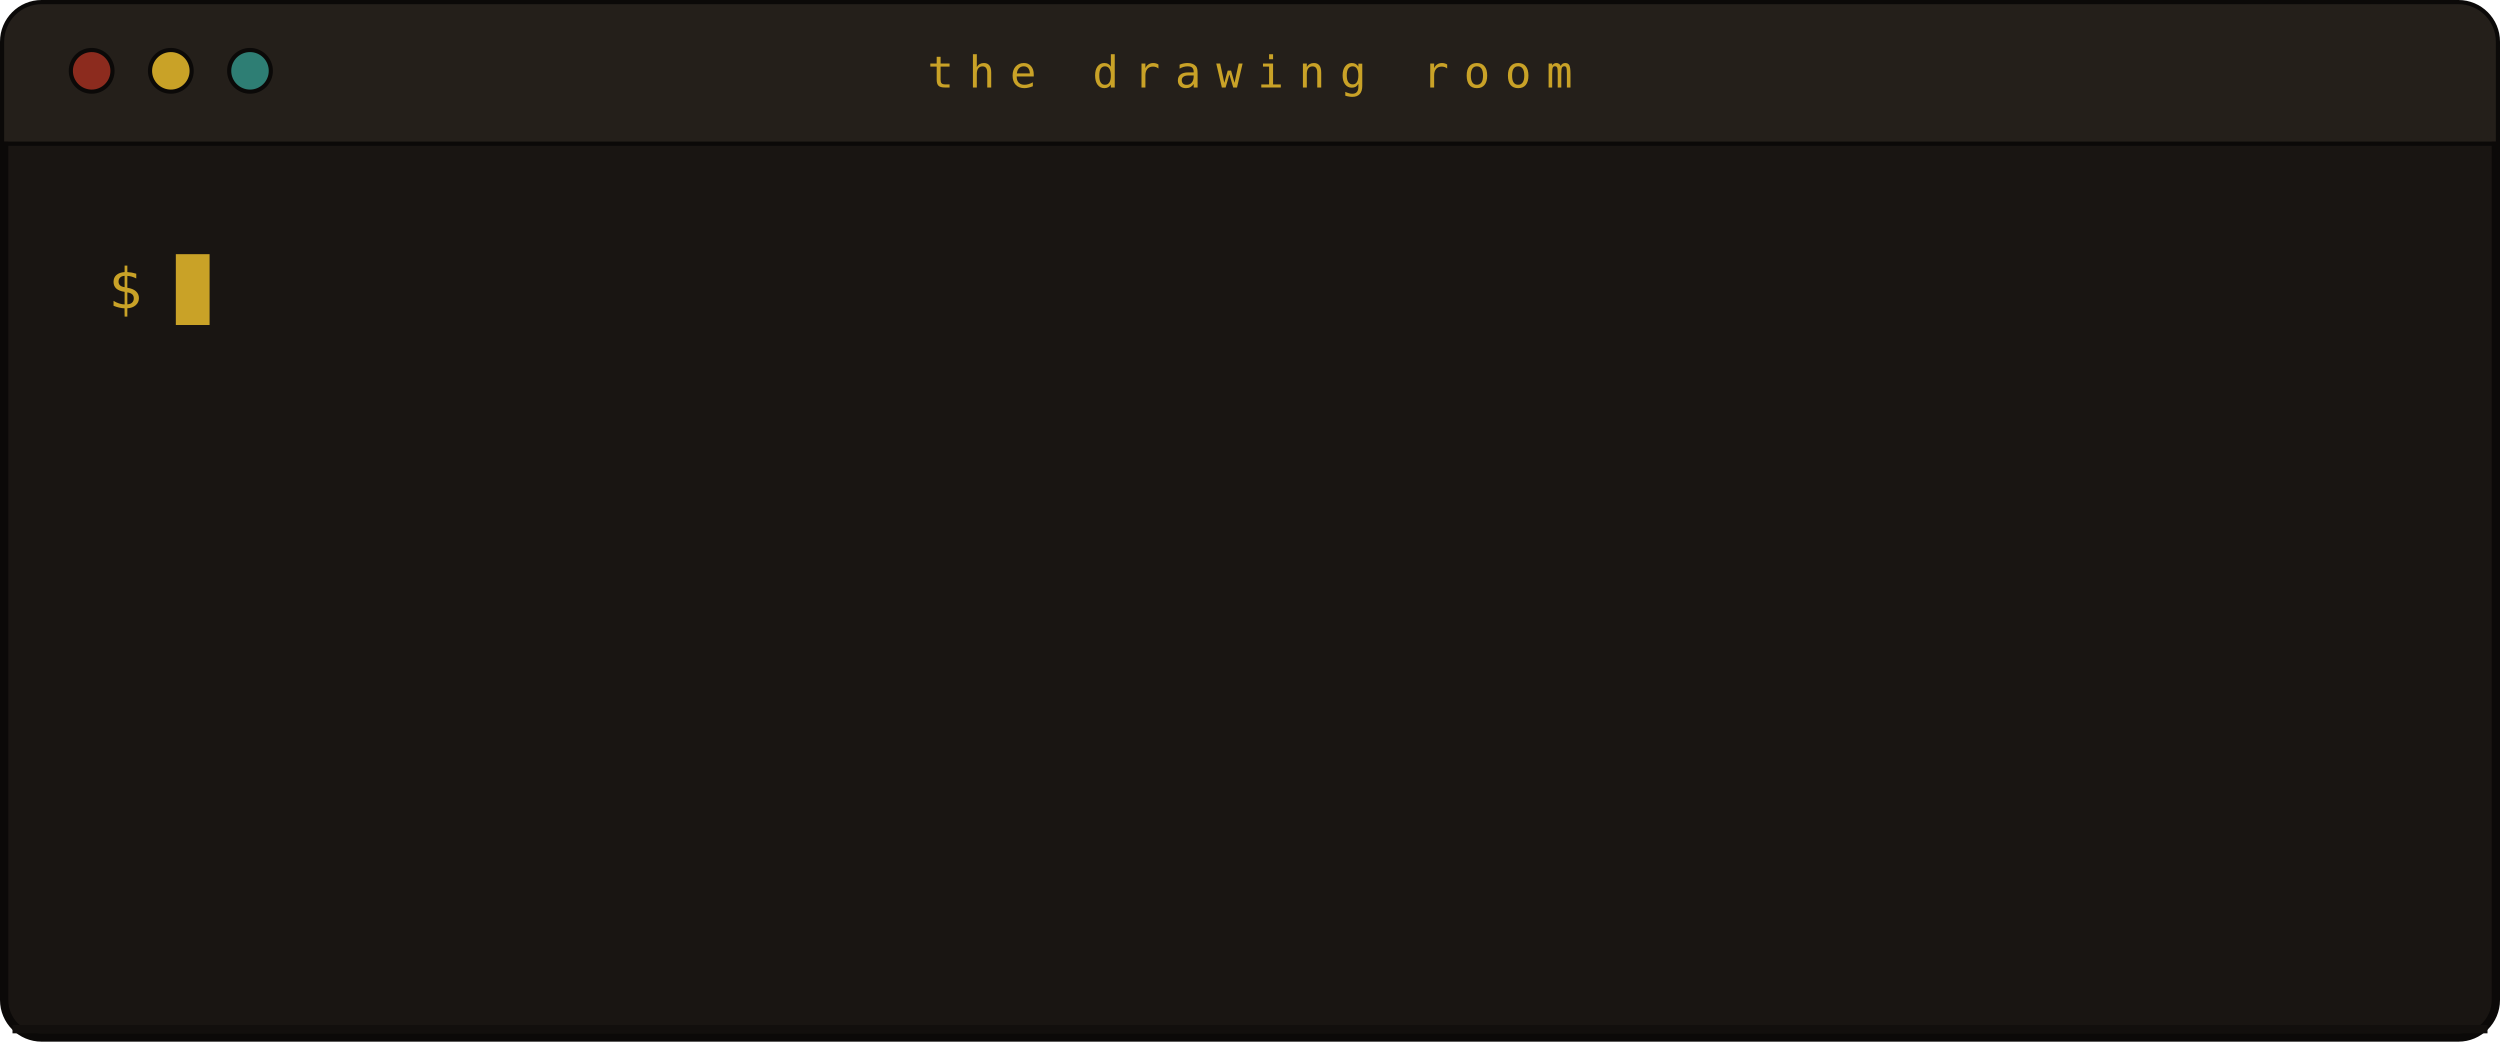
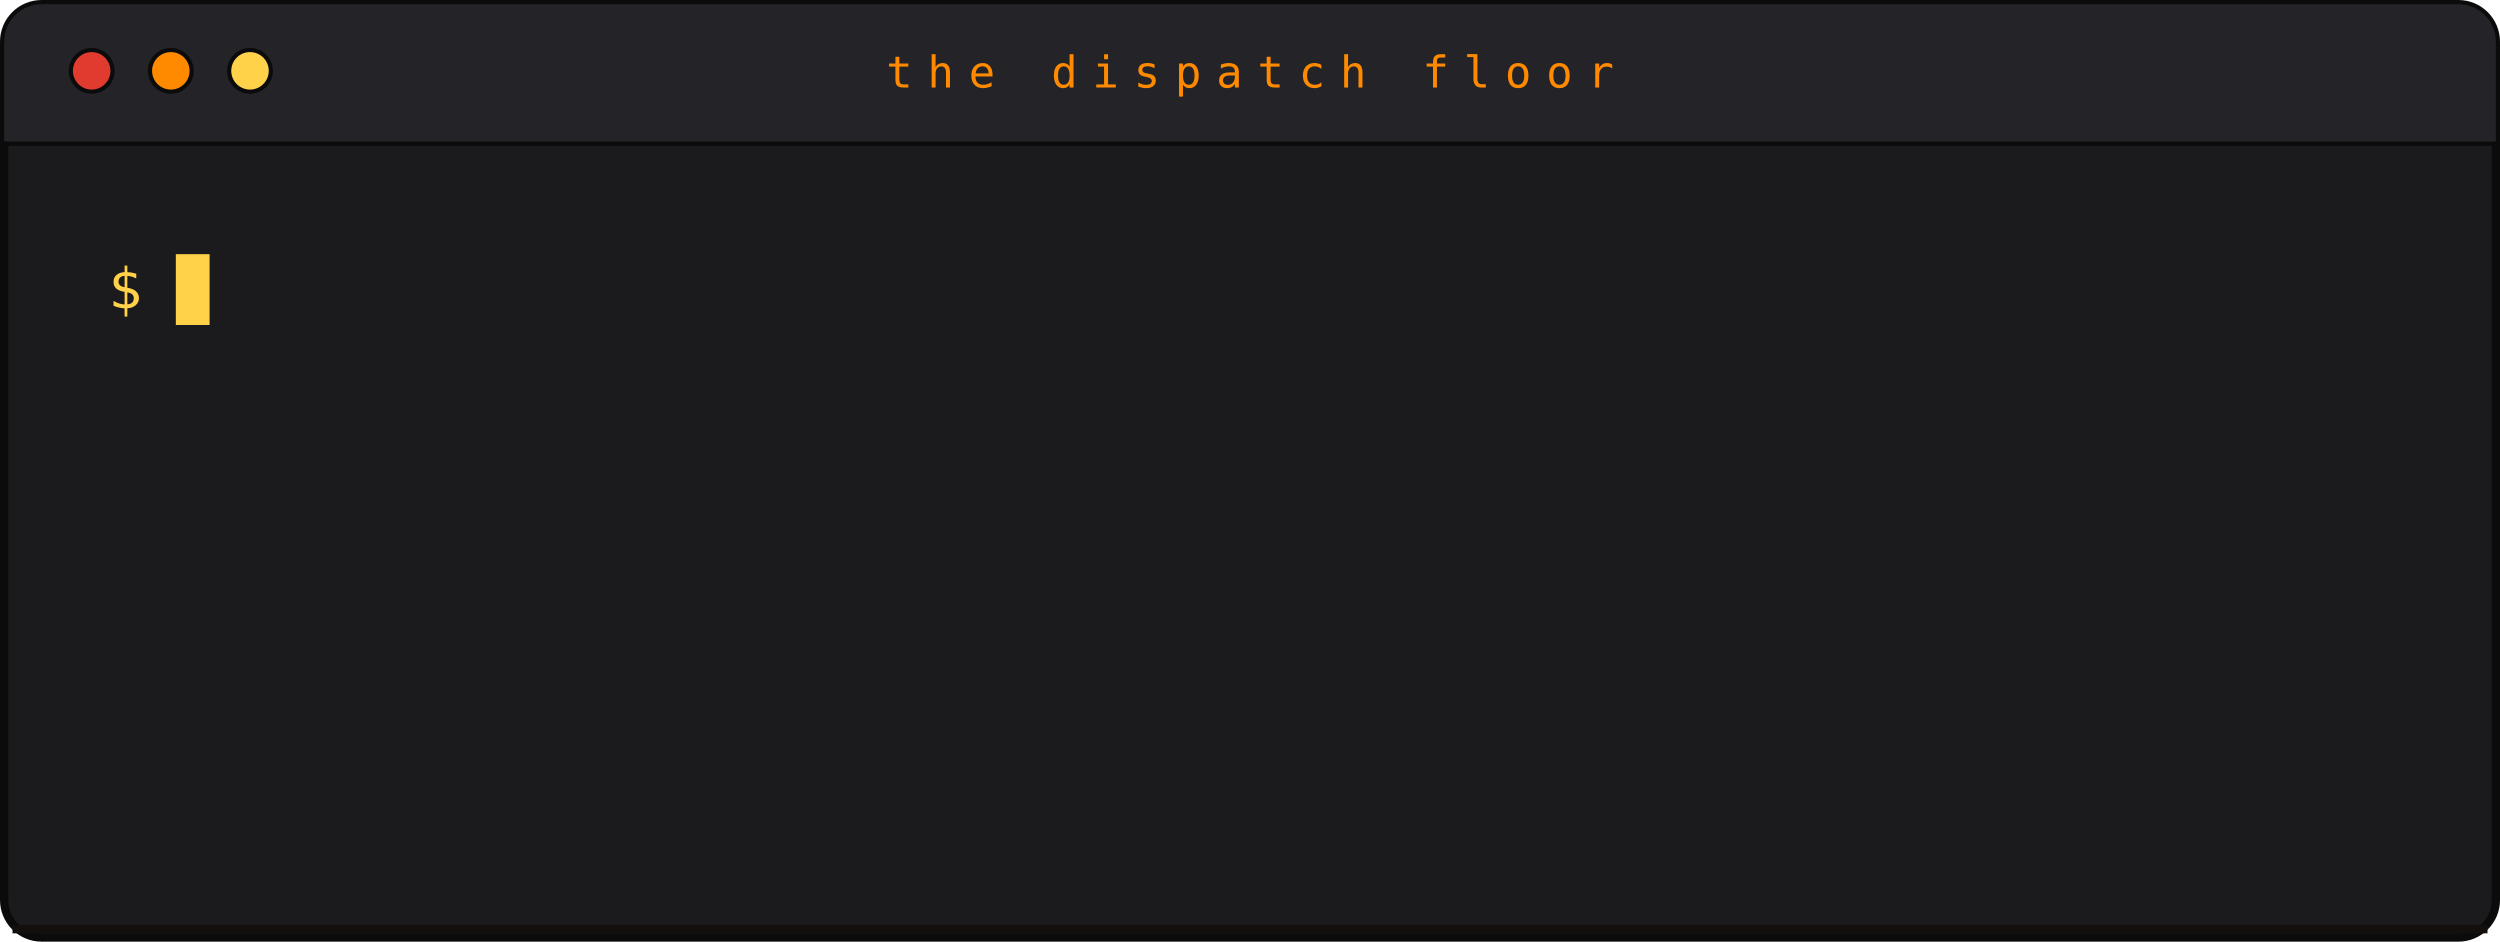
- <svg xmlns="http://www.w3.org/2000/svg" width="600" height="250" viewBox="0 0 600 250" role="img" aria-label="$ fix the flaky login test and add dark mode → the chef is on it → inspector from another kitchen assigned Both landed. Suite green (9/9). The register has the receipts. $">
-   <rect x="1" y="1" width="598" height="248" rx="9" fill="#191512" stroke="#0B0908" stroke-width="2" />
-   <path d="M1 10 a9 9 0 0 1 9 -9 h580 a9 9 0 0 1 9 9 v24 h-598 Z" fill="#241F1A" />
-   <rect x="1" y="34" width="598" height="1" fill="#0B0908" />
-   <circle cx="22" cy="17" r="5" fill="#8C2B1E" stroke="#0B0908" stroke-width="1" />
-   <circle cx="41" cy="17" r="5" fill="#C9A227" stroke="#0B0908" stroke-width="1" />
-   <circle cx="60" cy="17" r="5" fill="#2E7E74" stroke="#0B0908" stroke-width="1" />
-   <g font-family="ui-monospace, SFMono-Regular, 'SF Mono', Menlo, Consolas, 'DejaVu Sans Mono', 'Liberation Mono', monospace" font-size="10.5" fill="#C9A227">
-     <text x="222.6" y="21">t</text>
-     <text x="232.5" y="21">h</text>
-     <text x="242.4" y="21">e</text>
-     <text x="262.2" y="21">d</text>
-     <text x="272.1" y="21">r</text>
-     <text x="282" y="21">a</text>
-     <text x="291.9" y="21">w</text>
-     <text x="301.8" y="21">i</text>
-     <text x="311.7" y="21">n</text>
-     <text x="321.6" y="21">g</text>
-     <text x="341.4" y="21">r</text>
-     <text x="351.3" y="21">o</text>
+ <svg xmlns="http://www.w3.org/2000/svg" width="600" height="226" viewBox="0 0 600 226" role="img" aria-label="$ fix the flaky login test and add dark mode → the build construct is on it · rival-make auditor assigned Both landed. Suite green (9/9). The trace has the receipts. $">
+   <rect x="1" y="1" width="598" height="224" rx="9" fill="#1B1B1E" stroke="#0B0B0C" stroke-width="2" />
+   <path d="M1 10 a9 9 0 0 1 9 -9 h580 a9 9 0 0 1 9 9 v24 h-598 Z" fill="#242428" />
+   <rect x="1" y="34" width="598" height="1" fill="#0B0B0C" />
+   <circle cx="22" cy="17" r="5" fill="#E13B2F" stroke="#0B0B0C" stroke-width="1" />
+   <circle cx="41" cy="17" r="5" fill="#FF8A00" stroke="#0B0B0C" stroke-width="1" />
+   <circle cx="60" cy="17" r="5" fill="#FFD24A" stroke="#0B0B0C" stroke-width="1" />
+   <g font-family="ui-monospace, SFMono-Regular, 'SF Mono', Menlo, Consolas, 'DejaVu Sans Mono', 'Liberation Mono', monospace" font-size="10.5" fill="#FF8A00">
+     <text x="212.7" y="21">t</text>
+     <text x="222.6" y="21">h</text>
+     <text x="232.5" y="21">e</text>
+     <text x="252.3" y="21">d</text>
+     <text x="262.2" y="21">i</text>
+     <text x="272.1" y="21">s</text>
+     <text x="282" y="21">p</text>
+     <text x="291.9" y="21">a</text>
+     <text x="301.8" y="21">t</text>
+     <text x="311.7" y="21">c</text>
+     <text x="321.6" y="21">h</text>
+     <text x="341.4" y="21">f</text>
+     <text x="351.3" y="21">l</text>
    <text x="361.2" y="21">o</text>
-     <text x="371.1" y="21">m</text>
+     <text x="371.1" y="21">o</text>
+     <text x="381" y="21">r</text>
  </g>
-   <rect x="3" y="246" width="594" height="2" fill="#120F0D" />
+   <rect x="3" y="222" width="594" height="2" fill="#120F0D" />
  <defs>
    <clipPath id="tw1">
      <rect x="42.2" y="58" height="24" width="0">
-         <animate attributeName="width" dur="7.8s" repeatCount="indefinite" calcMode="discrete" values="0;8.1;16.2;24.3;32.4;40.5;48.6;56.7;64.8;72.9;81;89.1;97.2;105.3;113.4;121.5;129.6;137.7;145.8;153.9;162;170.1;178.2;186.3;194.4;202.5;210.6;218.7;226.8;234.9;243;251.1;259.2;267.3;275.4;283.5;291.6;299.7;307.8;315.9;324;332.1;340.2;0" keyTimes="0;0.05;0.05;0.06;0.07;0.07;0.08;0.08;0.09;0.1;0.1;0.11;0.11;0.12;0.13;0.13;0.14;0.14;0.15;0.15;0.16;0.16;0.17;0.17;0.17;0.18;0.19;0.19;0.2;0.21;0.21;0.22;0.22;0.23;0.23;0.24;0.24;0.25;0.26;0.26;0.27;0.27;0.28;1" />
+         <animate attributeName="width" dur="7.55s" repeatCount="indefinite" calcMode="discrete" values="0;8.1;16.2;24.3;32.4;40.5;48.6;56.7;64.8;72.9;81;89.1;97.2;105.3;113.4;121.5;129.6;137.7;145.8;153.9;162;170.1;178.2;186.3;194.4;202.5;210.6;218.7;226.8;234.9;243;251.1;259.2;267.3;275.4;283.5;291.6;299.7;307.8;315.9;324;332.1;340.2;0" keyTimes="0;0.05;0.06;0.06;0.07;0.08;0.08;0.08;0.09;0.1;0.1;0.11;0.12;0.12;0.13;0.14;0.14;0.15;0.15;0.16;0.17;0.17;0.17;0.18;0.18;0.19;0.19;0.2;0.2;0.21;0.22;0.22;0.23;0.24;0.24;0.25;0.25;0.26;0.27;0.27;0.28;0.28;0.28;1" />
      </rect>
    </clipPath>
  </defs>
  <g font-family="ui-monospace, SFMono-Regular, 'SF Mono', Menlo, Consolas, 'DejaVu Sans Mono', 'Liberation Mono', monospace" font-size="13.5" xml:space="preserve">
    <g>
-       <g fill="#C9A227">
+       <g fill="#FFD24A">
        <text x="26" y="74">$</text>
      </g>
    </g>
    <g clip-path="url(#tw1)">
-       <g fill="#F2E9D8">
+       <g fill="#F0E9DC">
        <text x="42.2" y="74">f</text>
        <text x="50.3" y="74">i</text>
        <text x="58.4" y="74">x</text>
        <text x="74.6" y="74">t</text>
        <text x="82.7" y="74">h</text>
        <text x="90.8" y="74">e</text>
        <text x="107" y="74">f</text>
        <text x="115.1" y="74">l</text>
        <text x="123.2" y="74">a</text>
        <text x="131.3" y="74">k</text>
        <text x="139.4" y="74">y</text>
        <text x="155.6" y="74">l</text>
        <text x="163.7" y="74">o</text>
        <text x="171.8" y="74">g</text>
        <text x="179.9" y="74">i</text>
        <text x="188" y="74">n</text>
        <text x="204.2" y="74">t</text>
        <text x="212.3" y="74">e</text>
        <text x="220.4" y="74">s</text>
        <text x="228.5" y="74">t</text>
        <text x="244.7" y="74">a</text>
        <text x="252.8" y="74">n</text>
        <text x="260.9" y="74">d</text>
        <text x="277.1" y="74">a</text>
        <text x="285.2" y="74">d</text>
        <text x="293.3" y="74">d</text>
        <text x="309.5" y="74">d</text>
        <text x="317.6" y="74">a</text>
        <text x="325.7" y="74">r</text>
        <text x="333.8" y="74">k</text>
        <text x="350" y="74">m</text>
        <text x="358.1" y="74">o</text>
        <text x="366.2" y="74">d</text>
        <text x="374.3" y="74">e</text>
      </g>
    </g>
    <g opacity="0">
-       <g fill="#2E7E74">
+       <g fill="#FFD24A">
        <text x="42.2" y="122">→</text>
      </g>
-       <g fill="#7A736A">
+       <g fill="#6E6860">
        <text x="58.4" y="122">t</text>
        <text x="66.5" y="122">h</text>
        <text x="74.6" y="122">e</text>
-         <text x="90.8" y="122">c</text>
-         <text x="98.9" y="122">h</text>
-         <text x="107" y="122">e</text>
-         <text x="115.1" y="122">f</text>
-         <text x="131.3" y="122">i</text>
-         <text x="139.4" y="122">s</text>
-         <text x="155.6" y="122">o</text>
-         <text x="163.7" y="122">n</text>
-         <text x="179.9" y="122">i</text>
-         <text x="188" y="122">t</text>
-       </g>
-       <animate attributeName="opacity" dur="7.8s" repeatCount="indefinite" calcMode="discrete" values="0;1;0" keyTimes="0;0.35;0.999" />
+         <text x="90.8" y="122">b</text>
+         <text x="98.9" y="122">u</text>
+         <text x="107" y="122">i</text>
+         <text x="115.1" y="122">l</text>
+         <text x="123.2" y="122">d</text>
+         <text x="139.4" y="122">c</text>
+         <text x="147.5" y="122">o</text>
+         <text x="155.6" y="122">n</text>
+         <text x="163.7" y="122">s</text>
+         <text x="171.8" y="122">t</text>
+         <text x="179.9" y="122">r</text>
+         <text x="188" y="122">u</text>
+         <text x="196.1" y="122">c</text>
+         <text x="204.2" y="122">t</text>
+         <text x="220.4" y="122">i</text>
+         <text x="228.5" y="122">s</text>
+         <text x="244.7" y="122">o</text>
+         <text x="252.8" y="122">n</text>
+         <text x="269" y="122">i</text>
+         <text x="277.1" y="122">t</text>
+         <text x="293.3" y="122">·</text>
+         <text x="309.5" y="122">r</text>
+         <text x="317.6" y="122">i</text>
+         <text x="325.7" y="122">v</text>
+         <text x="333.8" y="122">a</text>
+         <text x="341.9" y="122">l</text>
+         <text x="350" y="122">-</text>
+         <text x="358.1" y="122">m</text>
+         <text x="366.2" y="122">a</text>
+         <text x="374.3" y="122">k</text>
+         <text x="382.4" y="122">e</text>
+         <text x="398.6" y="122">a</text>
+         <text x="406.7" y="122">u</text>
+         <text x="414.8" y="122">d</text>
+         <text x="422.9" y="122">i</text>
+         <text x="431" y="122">t</text>
+         <text x="439.1" y="122">o</text>
+         <text x="447.2" y="122">r</text>
+         <text x="463.4" y="122">a</text>
+         <text x="471.5" y="122">s</text>
+         <text x="479.6" y="122">s</text>
+         <text x="487.7" y="122">i</text>
+         <text x="495.8" y="122">g</text>
+         <text x="503.9" y="122">n</text>
+         <text x="512" y="122">e</text>
+         <text x="520.1" y="122">d</text>
+       </g>
+       <animate attributeName="opacity" dur="7.55s" repeatCount="indefinite" calcMode="discrete" values="0;1;0" keyTimes="0;0.36;0.999" />
    </g>
    <g opacity="0">
-       <g fill="#2E7E74">
-         <text x="42.2" y="146">→</text>
-       </g>
-       <g fill="#7A736A">
-         <text x="58.4" y="146">i</text>
-         <text x="66.5" y="146">n</text>
-         <text x="74.6" y="146">s</text>
-         <text x="82.7" y="146">p</text>
-         <text x="90.8" y="146">e</text>
-         <text x="98.9" y="146">c</text>
-         <text x="107" y="146">t</text>
-         <text x="115.1" y="146">o</text>
-         <text x="123.2" y="146">r</text>
-         <text x="139.4" y="146">f</text>
-         <text x="147.5" y="146">r</text>
-         <text x="155.6" y="146">o</text>
-         <text x="163.7" y="146">m</text>
-         <text x="179.9" y="146">a</text>
-         <text x="188" y="146">n</text>
-         <text x="196.1" y="146">o</text>
-         <text x="204.2" y="146">t</text>
-         <text x="212.3" y="146">h</text>
-         <text x="220.4" y="146">e</text>
-         <text x="228.5" y="146">r</text>
-         <text x="244.7" y="146">k</text>
-         <text x="252.8" y="146">i</text>
-         <text x="260.9" y="146">t</text>
-         <text x="269" y="146">c</text>
-         <text x="277.1" y="146">h</text>
-         <text x="285.2" y="146">e</text>
-         <text x="293.3" y="146">n</text>
-         <text x="309.5" y="146">a</text>
-         <text x="317.6" y="146">s</text>
-         <text x="325.7" y="146">s</text>
-         <text x="333.8" y="146">i</text>
-         <text x="341.9" y="146">g</text>
-         <text x="350" y="146">n</text>
-         <text x="358.1" y="146">e</text>
-         <text x="366.2" y="146">d</text>
-       </g>
-       <animate attributeName="opacity" dur="7.8s" repeatCount="indefinite" calcMode="discrete" values="0;1;0" keyTimes="0;0.39;0.999" />
+       <g fill="#F0E9DC">
+         <text x="26" y="170">B</text>
+         <text x="34.1" y="170">o</text>
+         <text x="42.2" y="170">t</text>
+         <text x="50.3" y="170">h</text>
+         <text x="66.5" y="170">l</text>
+         <text x="74.6" y="170">a</text>
+         <text x="82.7" y="170">n</text>
+         <text x="90.8" y="170">d</text>
+         <text x="98.9" y="170">e</text>
+         <text x="107" y="170">d</text>
+         <text x="115.1" y="170">.</text>
+         <text x="131.3" y="170">S</text>
+         <text x="139.4" y="170">u</text>
+         <text x="147.5" y="170">i</text>
+         <text x="155.6" y="170">t</text>
+         <text x="163.7" y="170">e</text>
+         <text x="179.9" y="170">g</text>
+         <text x="188" y="170">r</text>
+         <text x="196.1" y="170">e</text>
+         <text x="204.2" y="170">e</text>
+         <text x="212.3" y="170">n</text>
+       </g>
+       <g fill="#FFD24A">
+         <text x="228.5" y="170">(</text>
+         <text x="236.6" y="170">9</text>
+         <text x="244.7" y="170">/</text>
+         <text x="252.8" y="170">9</text>
+         <text x="260.9" y="170">)</text>
+       </g>
+       <g fill="#F0E9DC">
+         <text x="269" y="170">.</text>
+         <text x="285.2" y="170">T</text>
+         <text x="293.3" y="170">h</text>
+         <text x="301.4" y="170">e</text>
+         <text x="317.6" y="170">t</text>
+         <text x="325.7" y="170">r</text>
+         <text x="333.8" y="170">a</text>
+         <text x="341.9" y="170">c</text>
+         <text x="350" y="170">e</text>
+         <text x="366.2" y="170">h</text>
+         <text x="374.3" y="170">a</text>
+         <text x="382.4" y="170">s</text>
+         <text x="398.6" y="170">t</text>
+         <text x="406.7" y="170">h</text>
+         <text x="414.8" y="170">e</text>
+         <text x="431" y="170">r</text>
+         <text x="439.1" y="170">e</text>
+         <text x="447.2" y="170">c</text>
+         <text x="455.3" y="170">e</text>
+         <text x="463.4" y="170">i</text>
+         <text x="471.5" y="170">p</text>
+         <text x="479.6" y="170">t</text>
+         <text x="487.7" y="170">s</text>
+         <text x="495.8" y="170">.</text>
+       </g>
+       <animate attributeName="opacity" dur="7.55s" repeatCount="indefinite" calcMode="discrete" values="0;1;0" keyTimes="0;0.4;0.999" />
    </g>
    <g opacity="0">
-       <g fill="#F2E9D8">
-         <text x="26" y="194">B</text>
-         <text x="34.1" y="194">o</text>
-         <text x="42.2" y="194">t</text>
-         <text x="50.3" y="194">h</text>
-         <text x="66.5" y="194">l</text>
-         <text x="74.6" y="194">a</text>
-         <text x="82.7" y="194">n</text>
-         <text x="90.8" y="194">d</text>
-         <text x="98.9" y="194">e</text>
-         <text x="107" y="194">d</text>
-         <text x="115.1" y="194">.</text>
-         <text x="131.3" y="194">S</text>
-         <text x="139.4" y="194">u</text>
-         <text x="147.5" y="194">i</text>
-         <text x="155.6" y="194">t</text>
-         <text x="163.7" y="194">e</text>
-         <text x="179.9" y="194">g</text>
-         <text x="188" y="194">r</text>
-         <text x="196.1" y="194">e</text>
-         <text x="204.2" y="194">e</text>
-         <text x="212.3" y="194">n</text>
-       </g>
-       <g fill="#2E7E74">
-         <text x="228.5" y="194">(</text>
-         <text x="236.6" y="194">9</text>
-         <text x="244.7" y="194">/</text>
-         <text x="252.8" y="194">9</text>
-         <text x="260.9" y="194">)</text>
-       </g>
-       <g fill="#F2E9D8">
-         <text x="269" y="194">.</text>
-         <text x="285.2" y="194">T</text>
-         <text x="293.3" y="194">h</text>
-         <text x="301.4" y="194">e</text>
-         <text x="317.6" y="194">r</text>
-         <text x="325.7" y="194">e</text>
-         <text x="333.8" y="194">g</text>
-         <text x="341.9" y="194">i</text>
-         <text x="350" y="194">s</text>
-         <text x="358.1" y="194">t</text>
-         <text x="366.2" y="194">e</text>
-         <text x="374.3" y="194">r</text>
-         <text x="390.5" y="194">h</text>
-         <text x="398.6" y="194">a</text>
-         <text x="406.7" y="194">s</text>
-         <text x="422.9" y="194">t</text>
-         <text x="431" y="194">h</text>
-         <text x="439.1" y="194">e</text>
-         <text x="455.3" y="194">r</text>
-         <text x="463.4" y="194">e</text>
-         <text x="471.5" y="194">c</text>
-         <text x="479.6" y="194">e</text>
-         <text x="487.7" y="194">i</text>
-         <text x="495.8" y="194">p</text>
-         <text x="503.9" y="194">t</text>
-         <text x="512" y="194">s</text>
-         <text x="520.1" y="194">.</text>
-       </g>
-       <animate attributeName="opacity" dur="7.8s" repeatCount="indefinite" calcMode="discrete" values="0;1;0" keyTimes="0;0.46;0.999" />
-     </g>
-     <g opacity="0">
-       <g fill="#C9A227">
-         <text x="26" y="218">$</text>
-       </g>
-       <animate attributeName="opacity" dur="7.8s" repeatCount="indefinite" calcMode="discrete" values="0;1;0" keyTimes="0;0.49;0.999" />
+       <g fill="#FFD24A">
+         <text x="26" y="194">$</text>
+       </g>
+       <animate attributeName="opacity" dur="7.55s" repeatCount="indefinite" calcMode="discrete" values="0;1;0" keyTimes="0;0.44;0.999" />
    </g>
  </g>
-   <rect x="42.2" y="61" width="8.1" height="17" fill="#C9A227">
-     <animate attributeName="x" dur="7.8s" repeatCount="indefinite" calcMode="discrete" values="42.2;50.3;58.4;66.5;74.6;82.7;90.8;98.9;107;115.1;123.2;131.3;139.4;147.5;155.6;163.7;171.8;179.9;188;196.1;204.2;212.3;220.4;228.5;236.6;244.7;252.8;260.9;269;277.1;285.2;293.3;301.4;309.5;317.6;325.7;333.8;341.9;350;358.1;366.2;374.3;382.4;42.2;42.2" keyTimes="0;0.05;0.05;0.06;0.07;0.07;0.08;0.08;0.09;0.1;0.1;0.11;0.11;0.12;0.13;0.13;0.14;0.14;0.15;0.15;0.16;0.16;0.17;0.17;0.17;0.18;0.19;0.19;0.2;0.21;0.21;0.22;0.22;0.23;0.23;0.24;0.24;0.25;0.26;0.26;0.27;0.27;0.28;0.49;1" />
-     <animate attributeName="y" dur="7.8s" repeatCount="indefinite" calcMode="discrete" values="61;61;61;61;61;61;61;61;61;61;61;61;61;61;61;61;61;61;61;61;61;61;61;61;61;61;61;61;61;61;61;61;61;61;61;61;61;61;61;61;61;61;61;205;205" keyTimes="0;0.05;0.05;0.06;0.07;0.07;0.08;0.08;0.09;0.1;0.1;0.11;0.11;0.12;0.13;0.13;0.14;0.14;0.15;0.15;0.16;0.16;0.17;0.17;0.17;0.18;0.19;0.19;0.2;0.21;0.21;0.22;0.22;0.23;0.23;0.24;0.24;0.25;0.26;0.26;0.27;0.27;0.28;0.49;1" />
-     <animate attributeName="opacity" dur="7.8s" repeatCount="indefinite" calcMode="discrete" values="1;0;1;0;1;0;1;0;1;0;1;0;0" keyTimes="0;0.37;0.42;0.5;0.55;0.62;0.67;0.75;0.8;0.87;0.92;1;1" />
+   <rect x="42.2" y="61" width="8.1" height="17" fill="#FFD24A">
+     <animate attributeName="x" dur="7.55s" repeatCount="indefinite" calcMode="discrete" values="42.2;50.3;58.4;66.5;74.6;82.7;90.8;98.9;107;115.1;123.2;131.3;139.4;147.5;155.6;163.7;171.8;179.9;188;196.1;204.2;212.3;220.4;228.5;236.6;244.7;252.8;260.9;269;277.1;285.2;293.3;301.4;309.5;317.6;325.7;333.8;341.9;350;358.1;366.2;374.3;382.4;42.2;42.2" keyTimes="0;0.05;0.06;0.06;0.07;0.08;0.08;0.08;0.09;0.1;0.1;0.11;0.12;0.12;0.13;0.14;0.14;0.15;0.15;0.16;0.17;0.17;0.17;0.18;0.18;0.19;0.19;0.2;0.2;0.21;0.22;0.22;0.23;0.24;0.24;0.25;0.25;0.26;0.27;0.27;0.28;0.28;0.28;0.44;1" />
+     <animate attributeName="y" dur="7.55s" repeatCount="indefinite" calcMode="discrete" values="61;61;61;61;61;61;61;61;61;61;61;61;61;61;61;61;61;61;61;61;61;61;61;61;61;61;61;61;61;61;61;61;61;61;61;61;61;61;61;61;61;61;61;181;181" keyTimes="0;0.05;0.06;0.06;0.07;0.08;0.08;0.08;0.09;0.1;0.1;0.11;0.12;0.12;0.13;0.14;0.14;0.15;0.15;0.16;0.17;0.17;0.17;0.18;0.18;0.19;0.19;0.2;0.2;0.21;0.22;0.22;0.23;0.24;0.24;0.25;0.25;0.26;0.27;0.27;0.28;0.28;0.28;0.44;1" />
+     <animate attributeName="opacity" dur="7.55s" repeatCount="indefinite" calcMode="discrete" values="1;0;1;0;1;0;1;0;1;0;1;1" keyTimes="0;0.39;0.44;0.52;0.57;0.65;0.7;0.77;0.83;0.9;0.95;1" />
  </rect>
</svg>
